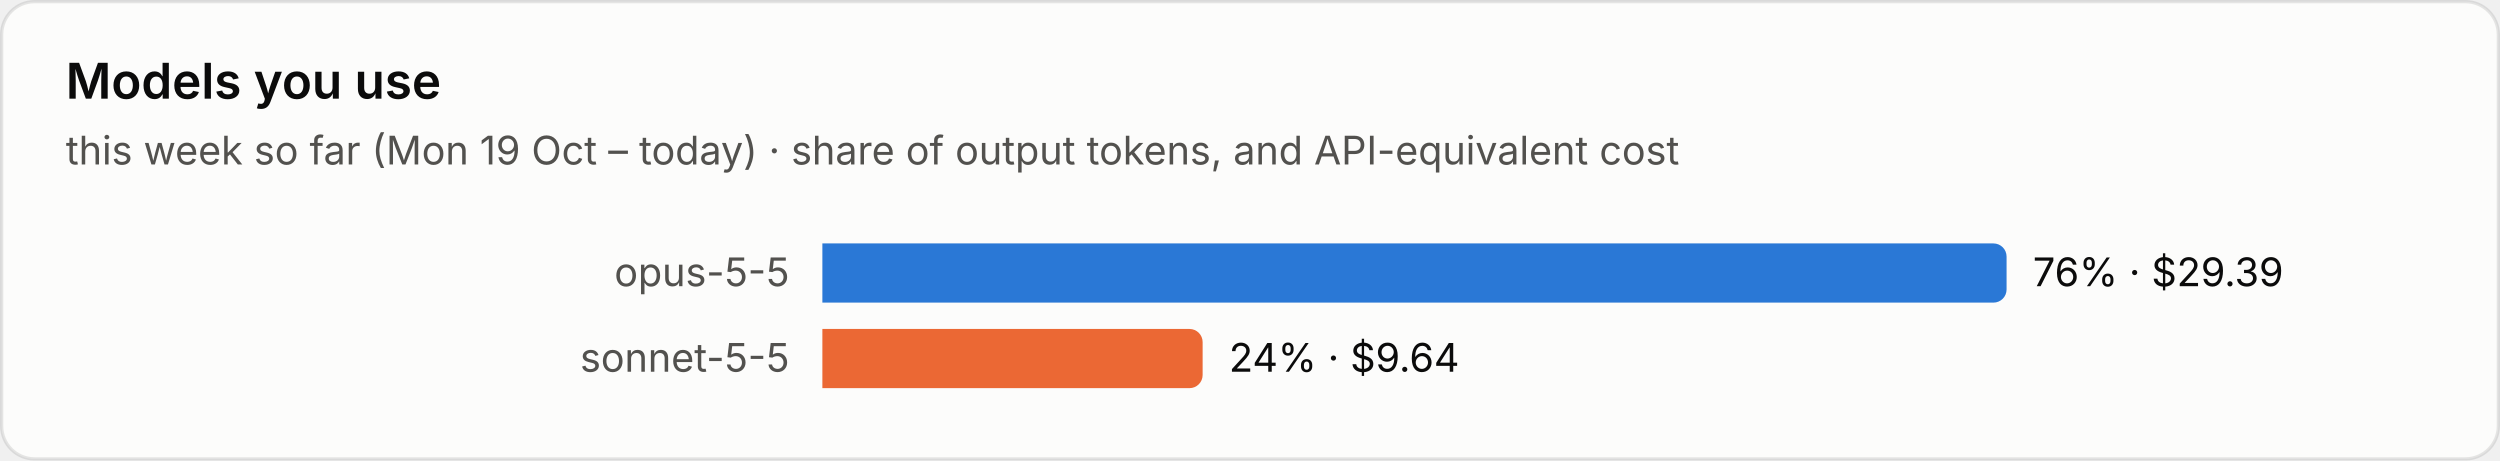
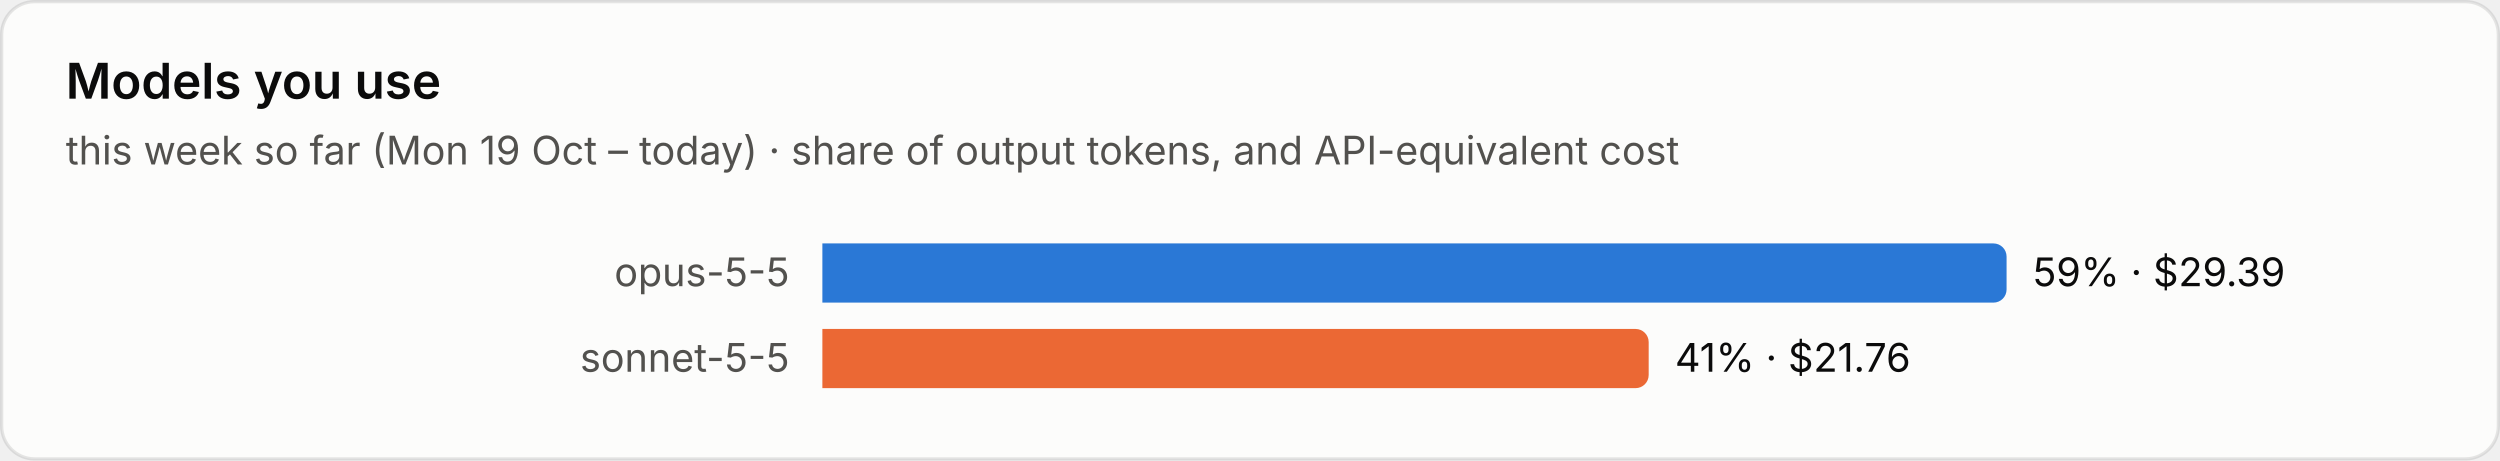
<svg xmlns="http://www.w3.org/2000/svg" viewBox="0 0 760 140" width="760" height="140" role="img" aria-label="Models you use">
  <style>text{font-family:system-ui,-apple-system,"Segoe UI",sans-serif;font-variant-numeric:tabular-nums}.bg{fill:#fcfcfb;stroke:rgba(11,11,11,.10)}.tp{fill:#0b0b0b}.ts{fill:#52514e}.tm{fill:#898781}.grid{stroke:#e1e0d9;stroke-width:1}.base{stroke:#c3c2b7;stroke-width:1}.so{fill:#b5b3ad}.lo{stroke:#b5b3ad}.qe{fill:#f0efec}.ring{stroke:#fcfcfb}.area{fill-opacity:.1}.s0{fill:#2a78d6}.l0{stroke:#2a78d6}.s1{fill:#eb6834}.l1{stroke:#eb6834}.s2{fill:#1baf7a}.l2{stroke:#1baf7a}.s3{fill:#eda100}.l3{stroke:#eda100}.s4{fill:#e87ba4}.l4{stroke:#e87ba4}.s5{fill:#008300}.l5{stroke:#008300}.s6{fill:#4a3aa7}.l6{stroke:#4a3aa7}.s7{fill:#e34948}.l7{stroke:#e34948}.q0{fill:#cde2fb}.q1{fill:#9ec5f4}.q2{fill:#6da7ec}.q3{fill:#3987e5}.q4{fill:#256abf}.q5{fill:#184f95}.q6{fill:#0d366b}.r0{fill:#f8d4d4}.r1{fill:#ec8f8f}.r2{fill:#c42f2f}.a0{fill:#fbe3e3}.a1{fill:#f5b8b8}.a2{fill:#ec8f8f}.a3{fill:#d65252}.a4{fill:#a82525}.tq0{fill:#0b0b0b}.tq1{fill:#0b0b0b}.tq2{fill:#0b0b0b}.tq3{fill:#ffffff}.tq4{fill:#ffffff}.tq5{fill:#ffffff}.tq6{fill:#ffffff}.tr0{fill:#0b0b0b}.tr1{fill:#0b0b0b}.tr2{fill:#ffffff}.ta0{fill:#0b0b0b}.ta1{fill:#0b0b0b}.ta2{fill:#0b0b0b}.ta3{fill:#ffffff}.ta4{fill:#ffffff}.tw{fill:#ffffff}@media (prefers-color-scheme:dark){.bg{fill:#1a1a19;stroke:rgba(255,255,255,.10)}.tp{fill:#fff}.ts{fill:#c3c2b7}.tm{fill:#898781}.grid{stroke:#2c2c2a}.base{stroke:#383835}.so{fill:#5c5b57}.lo{stroke:#5c5b57}.qe{fill:#262624}.ring{stroke:#1a1a19}.s0{fill:#3987e5}.l0{stroke:#3987e5}.s1{fill:#d95926}.l1{stroke:#d95926}.s2{fill:#199e70}.l2{stroke:#199e70}.s3{fill:#c98500}.l3{stroke:#c98500}.s4{fill:#d55181}.l4{stroke:#d55181}.s5{fill:#008300}.l5{stroke:#008300}.s6{fill:#9085e9}.l6{stroke:#9085e9}.s7{fill:#e66767}.l7{stroke:#e66767}.q0{fill:#16263a}.q1{fill:#123a66}.q2{fill:#184f95}.q3{fill:#256abf}.q4{fill:#3987e5}.q5{fill:#6da7ec}.q6{fill:#b7d3f6}.r0{fill:#4a2023}.r1{fill:#8c2c2f}.r2{fill:#e25555}.a0{fill:#3a1a1c}.a1{fill:#5e2427}.a2{fill:#8c2c2f}.a3{fill:#c43c3f}.a4{fill:#f07070}.tq0{fill:#ffffff}.tq1{fill:#ffffff}.tq2{fill:#ffffff}.tq3{fill:#ffffff}.tq4{fill:#ffffff}.tq5{fill:#0b0b0b}.tq6{fill:#0b0b0b}.tr0{fill:#ffffff}.tr1{fill:#ffffff}.tr2{fill:#ffffff}.ta0{fill:#ffffff}.ta1{fill:#ffffff}.ta2{fill:#ffffff}.ta3{fill:#ffffff}.ta4{fill:#0b0b0b}.tw{fill:#ffffff}}</style>
  <rect class="bg" x=".5" y=".5" width="759" height="139" rx="10" />
  <text class="tp" x="20" y="30" font-size="15" font-weight="600">Models you use</text>
  <text class="ts" x="20" y="50" font-size="12">this week so far (Mon 19 Oct – today) · share of output tokens, and API-equivalent cost</text>
  <text class="ts" x="240" y="87.0" font-size="12" text-anchor="end">opus-5-5</text>
  <path class="s0" d="M250 74h356.0a4 4 0 0 1 4 4v10a4 4 0 0 1-4 4h-356.0z" />
-   <text class="tp" x="618.0" y="87.0" font-size="12">76% · $29.39</text>
+   <text class="tp" x="618.0" y="87.0" font-size="12">59% · $29.39</text>
  <text class="ts" x="240" y="113.0" font-size="12" text-anchor="end">sonnet-5-5</text>
-   <path class="s1" d="M250 100h111.6a4 4 0 0 1 4 4v10a4 4 0 0 1-4 4h-111.6z" />
-   <text class="tp" x="373.6" y="113.0" font-size="12">24% · $9.64</text>
+   <path class="s1" d="M250 100h247.2a4 4 0 0 1 4 4v10a4 4 0 0 1-4 4h-247.2z" />
+   <text class="tp" x="509.2" y="113.0" font-size="12">41% · $21.76</text>
</svg>
